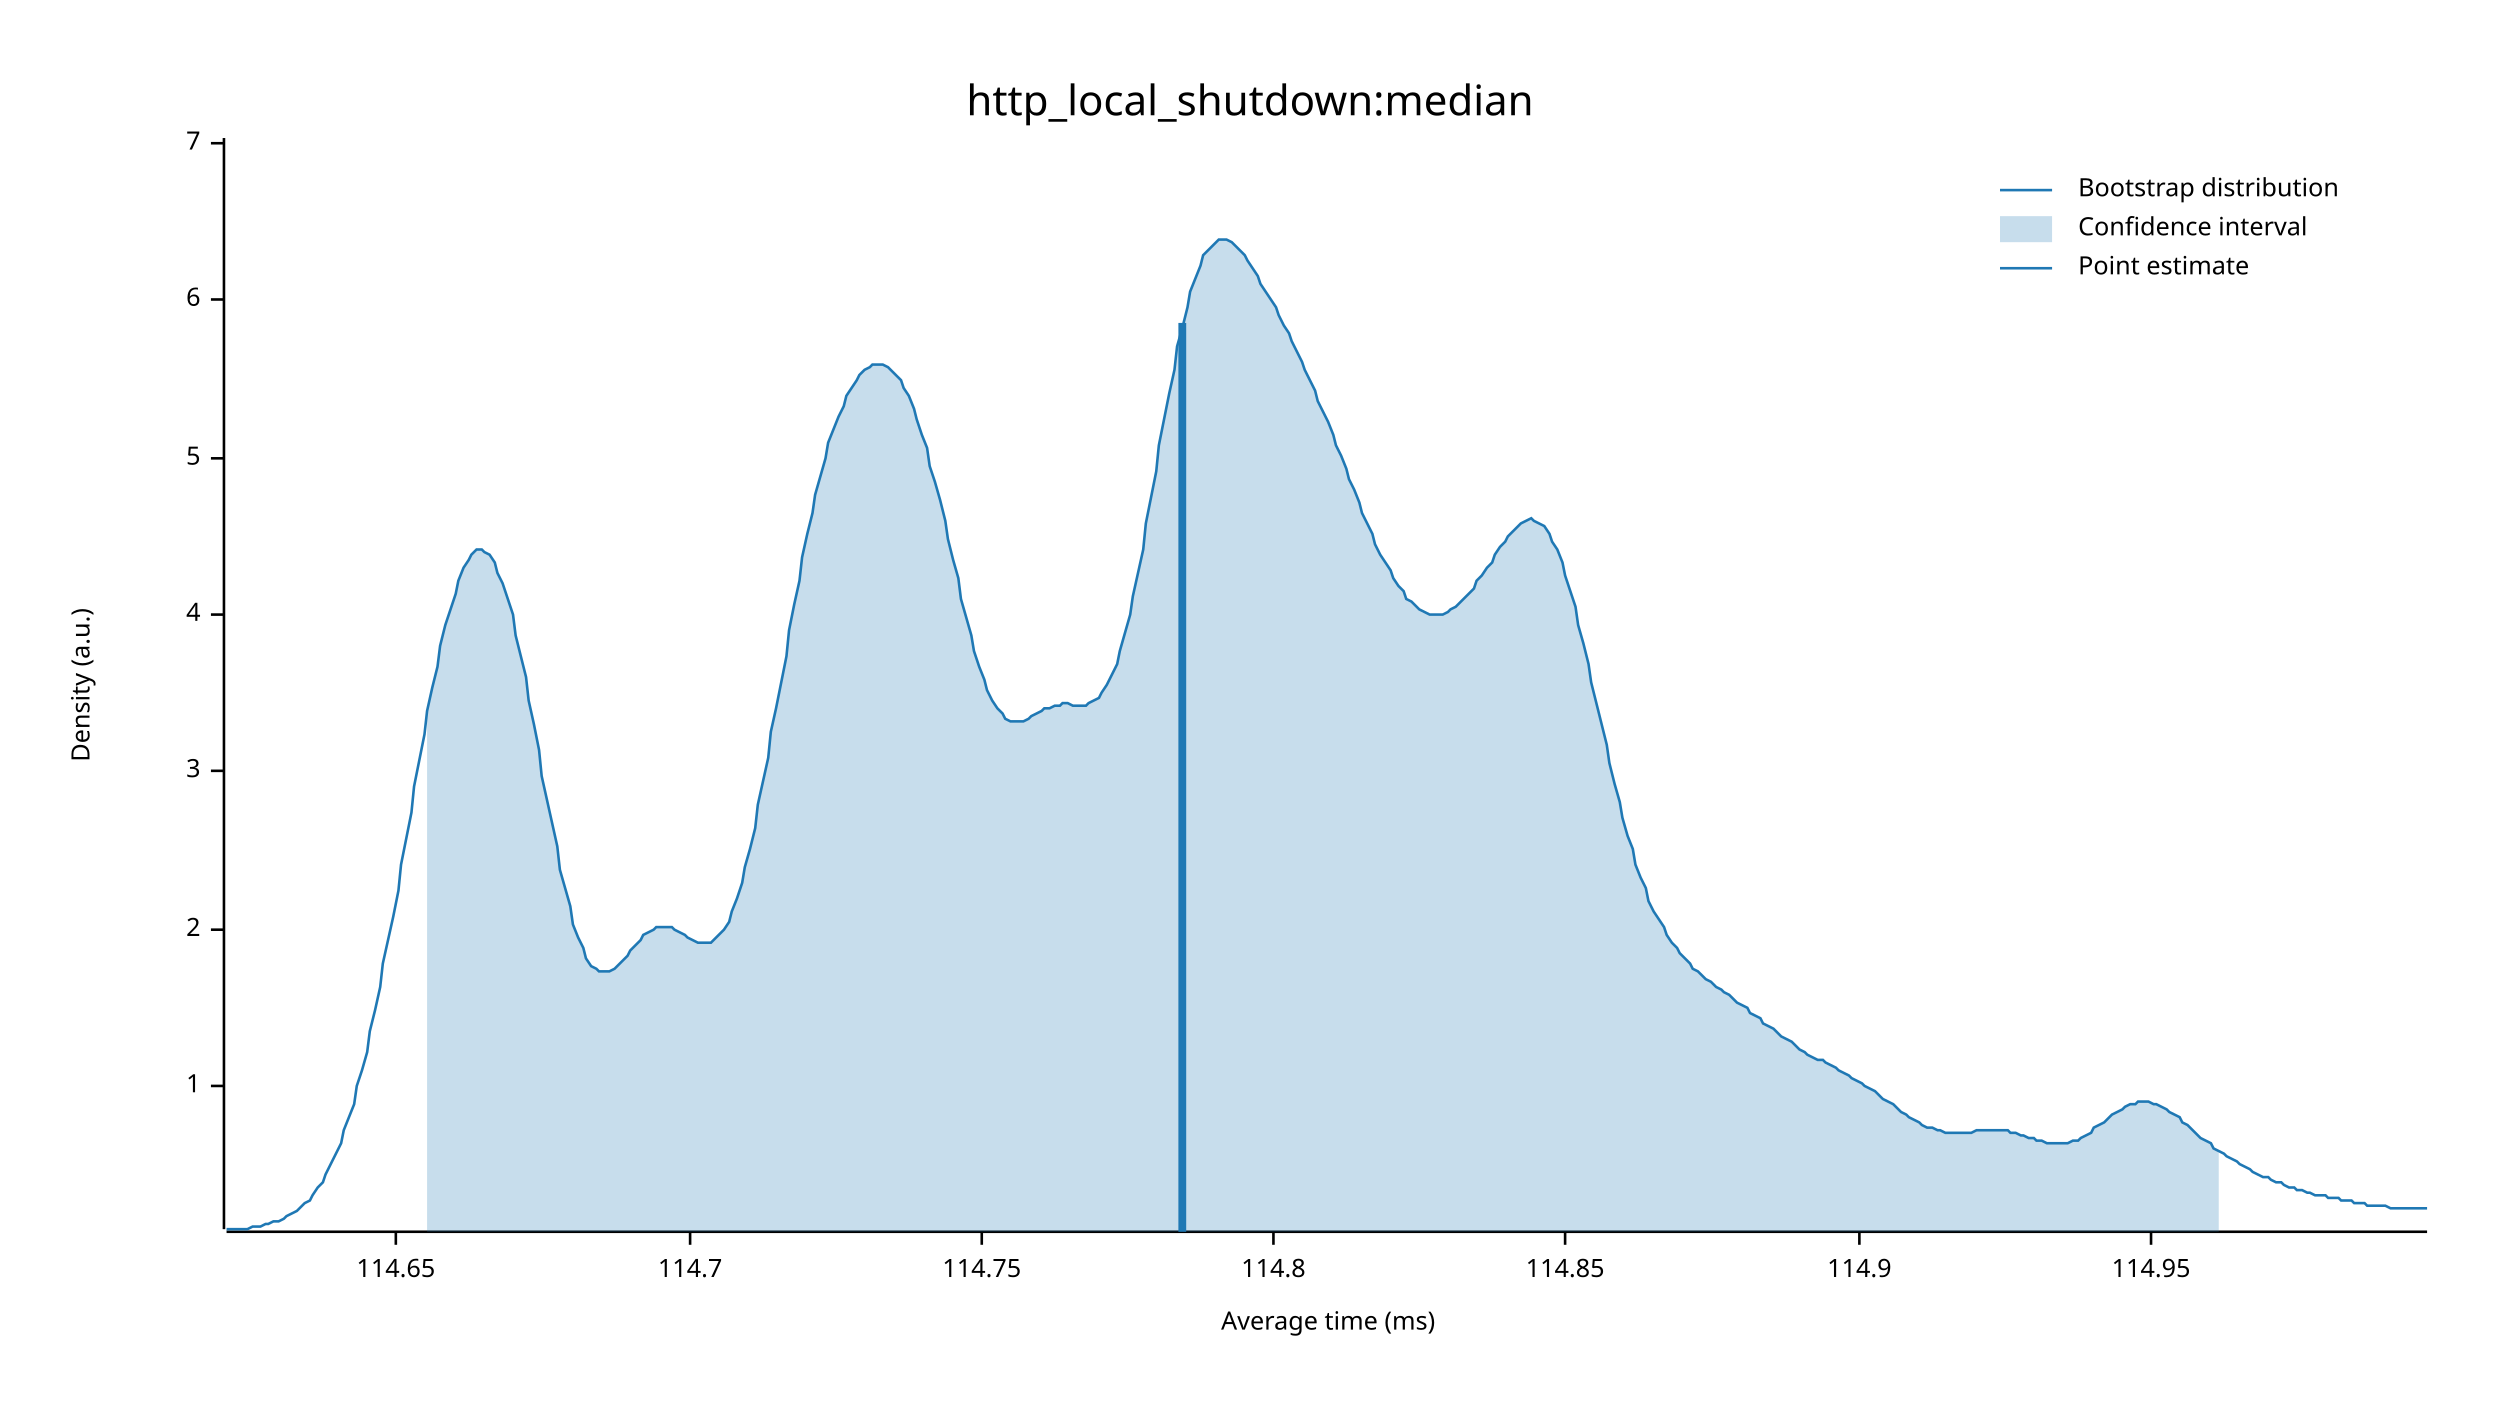
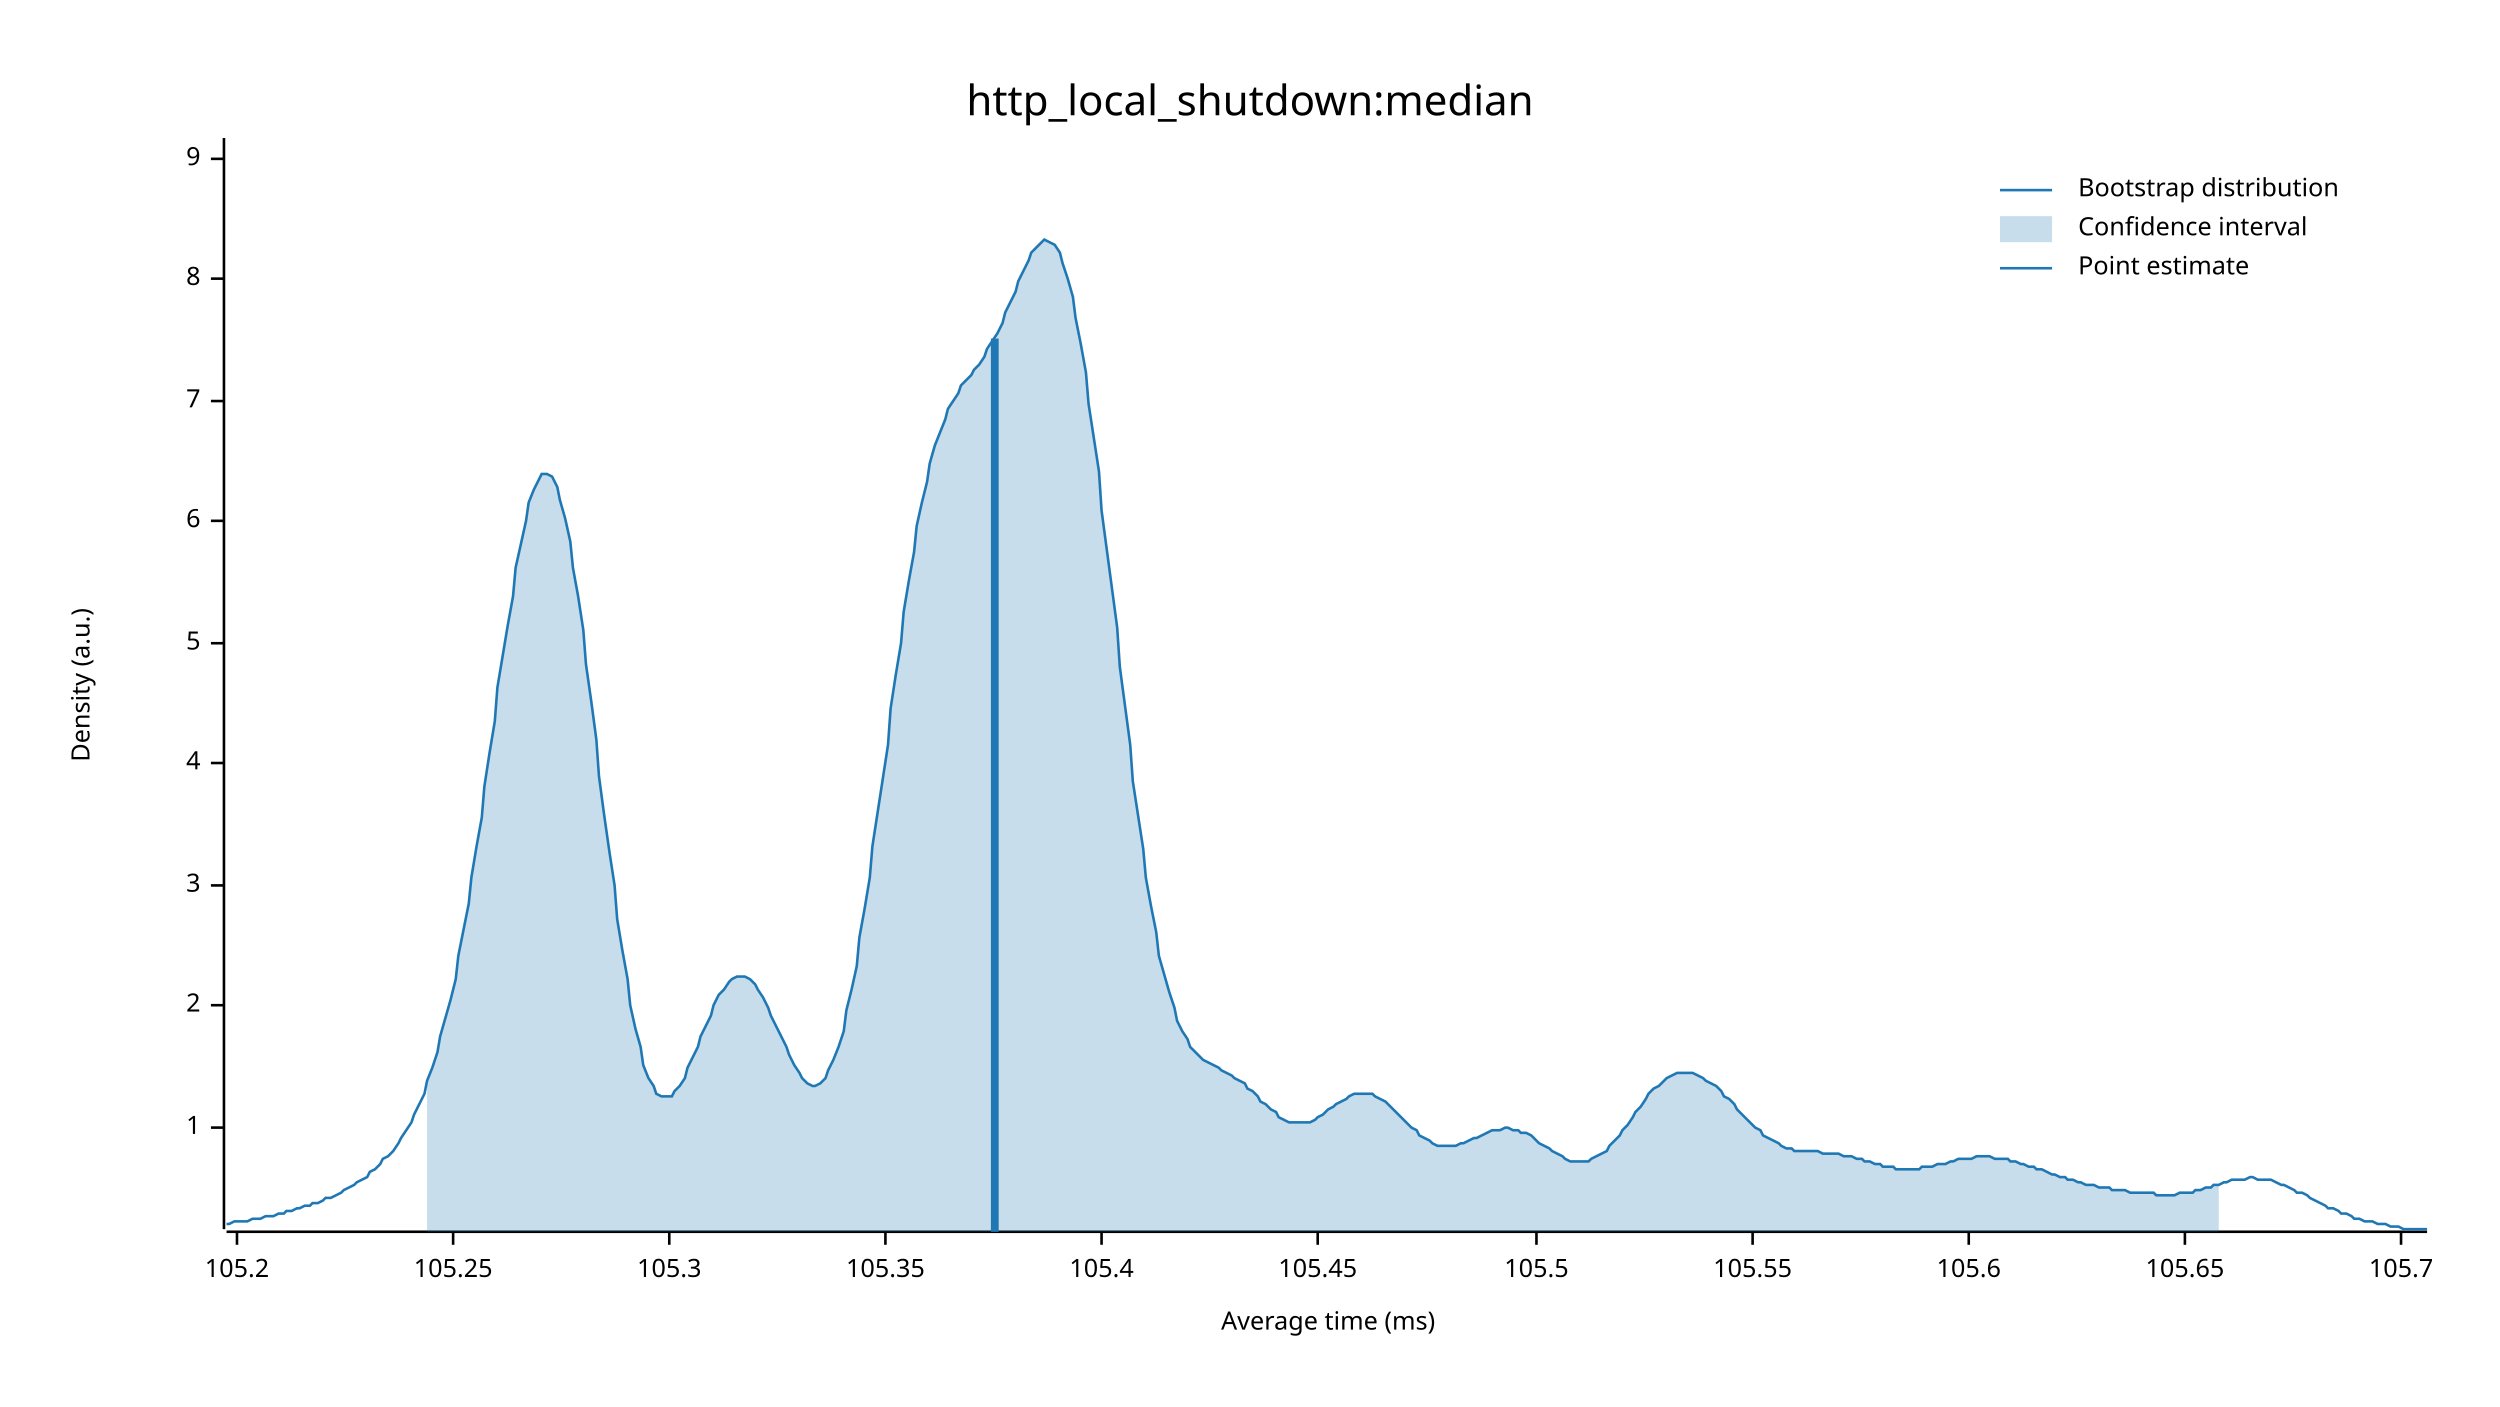
<svg xmlns="http://www.w3.org/2000/svg" width="960" height="540" viewBox="0 0 960 540">
  <text x="480" y="32" dy="0.76em" text-anchor="middle" font-family="sans-serif" font-size="16.129" opacity="1" fill="#000000">
http_local_shutdown:median
</text>
  <text x="27" y="263" dy="0.76em" text-anchor="middle" font-family="sans-serif" font-size="9.677" opacity="1" fill="#000000" transform="rotate(270, 27, 263)">
Density (a.u.)
</text>
  <text x="510" y="513" dy="-0.5ex" text-anchor="middle" font-family="sans-serif" font-size="9.677" opacity="1" fill="#000000">
Average time (ms)
</text>
  <polyline fill="none" opacity="1" stroke="#000000" stroke-width="1" points="86,53 86,472 " />
-   <text x="77" y="417" dy="0.5ex" text-anchor="end" font-family="sans-serif" font-size="9.677" opacity="1" fill="#000000">
+   <text x="77" y="433" dy="0.5ex" text-anchor="end" font-family="sans-serif" font-size="9.677" opacity="1" fill="#000000">
1
</text>
-   <polyline fill="none" opacity="1" stroke="#000000" stroke-width="1" points="81,417 86,417 " />
-   <text x="77" y="357" dy="0.5ex" text-anchor="end" font-family="sans-serif" font-size="9.677" opacity="1" fill="#000000">
+   <polyline fill="none" opacity="1" stroke="#000000" stroke-width="1" points="81,433 86,433 " />
+   <text x="77" y="386" dy="0.5ex" text-anchor="end" font-family="sans-serif" font-size="9.677" opacity="1" fill="#000000">
2
</text>
-   <polyline fill="none" opacity="1" stroke="#000000" stroke-width="1" points="81,357 86,357 " />
-   <text x="77" y="296" dy="0.5ex" text-anchor="end" font-family="sans-serif" font-size="9.677" opacity="1" fill="#000000">
+   <polyline fill="none" opacity="1" stroke="#000000" stroke-width="1" points="81,386 86,386 " />
+   <text x="77" y="340" dy="0.5ex" text-anchor="end" font-family="sans-serif" font-size="9.677" opacity="1" fill="#000000">
3
</text>
-   <polyline fill="none" opacity="1" stroke="#000000" stroke-width="1" points="81,296 86,296 " />
-   <text x="77" y="236" dy="0.5ex" text-anchor="end" font-family="sans-serif" font-size="9.677" opacity="1" fill="#000000">
+   <polyline fill="none" opacity="1" stroke="#000000" stroke-width="1" points="81,340 86,340 " />
+   <text x="77" y="293" dy="0.5ex" text-anchor="end" font-family="sans-serif" font-size="9.677" opacity="1" fill="#000000">
4
</text>
-   <polyline fill="none" opacity="1" stroke="#000000" stroke-width="1" points="81,236 86,236 " />
-   <text x="77" y="176" dy="0.5ex" text-anchor="end" font-family="sans-serif" font-size="9.677" opacity="1" fill="#000000">
+   <polyline fill="none" opacity="1" stroke="#000000" stroke-width="1" points="81,293 86,293 " />
+   <text x="77" y="247" dy="0.5ex" text-anchor="end" font-family="sans-serif" font-size="9.677" opacity="1" fill="#000000">
5
</text>
-   <polyline fill="none" opacity="1" stroke="#000000" stroke-width="1" points="81,176 86,176 " />
-   <text x="77" y="115" dy="0.5ex" text-anchor="end" font-family="sans-serif" font-size="9.677" opacity="1" fill="#000000">
+   <polyline fill="none" opacity="1" stroke="#000000" stroke-width="1" points="81,247 86,247 " />
+   <text x="77" y="200" dy="0.5ex" text-anchor="end" font-family="sans-serif" font-size="9.677" opacity="1" fill="#000000">
6
</text>
-   <polyline fill="none" opacity="1" stroke="#000000" stroke-width="1" points="81,115 86,115 " />
-   <text x="77" y="55" dy="0.5ex" text-anchor="end" font-family="sans-serif" font-size="9.677" opacity="1" fill="#000000">
+   <polyline fill="none" opacity="1" stroke="#000000" stroke-width="1" points="81,200 86,200 " />
+   <text x="77" y="154" dy="0.5ex" text-anchor="end" font-family="sans-serif" font-size="9.677" opacity="1" fill="#000000">
7
</text>
-   <polyline fill="none" opacity="1" stroke="#000000" stroke-width="1" points="81,55 86,55 " />
+   <polyline fill="none" opacity="1" stroke="#000000" stroke-width="1" points="81,154 86,154 " />
+   <text x="77" y="107" dy="0.5ex" text-anchor="end" font-family="sans-serif" font-size="9.677" opacity="1" fill="#000000">
+ 8
+ </text>
+   <polyline fill="none" opacity="1" stroke="#000000" stroke-width="1" points="81,107 86,107 " />
+   <text x="77" y="61" dy="0.5ex" text-anchor="end" font-family="sans-serif" font-size="9.677" opacity="1" fill="#000000">
+ 9
+ </text>
+   <polyline fill="none" opacity="1" stroke="#000000" stroke-width="1" points="81,61 86,61 " />
  <polyline fill="none" opacity="1" stroke="#000000" stroke-width="1" points="87,473 932,473 " />
-   <text x="152" y="483" dy="0.76em" text-anchor="middle" font-family="sans-serif" font-size="9.677" opacity="1" fill="#000000">
- 114.65
+   <text x="91" y="483" dy="0.76em" text-anchor="middle" font-family="sans-serif" font-size="9.677" opacity="1" fill="#000000">
+ 105.2
</text>
-   <polyline fill="none" opacity="1" stroke="#000000" stroke-width="1" points="152,473 152,478 " />
-   <text x="265" y="483" dy="0.76em" text-anchor="middle" font-family="sans-serif" font-size="9.677" opacity="1" fill="#000000">
- 114.7
+   <polyline fill="none" opacity="1" stroke="#000000" stroke-width="1" points="91,473 91,478 " />
+   <text x="174" y="483" dy="0.76em" text-anchor="middle" font-family="sans-serif" font-size="9.677" opacity="1" fill="#000000">
+ 105.25
</text>
-   <polyline fill="none" opacity="1" stroke="#000000" stroke-width="1" points="265,473 265,478 " />
-   <text x="377" y="483" dy="0.76em" text-anchor="middle" font-family="sans-serif" font-size="9.677" opacity="1" fill="#000000">
- 114.75
+   <polyline fill="none" opacity="1" stroke="#000000" stroke-width="1" points="174,473 174,478 " />
+   <text x="257" y="483" dy="0.76em" text-anchor="middle" font-family="sans-serif" font-size="9.677" opacity="1" fill="#000000">
+ 105.3
</text>
-   <polyline fill="none" opacity="1" stroke="#000000" stroke-width="1" points="377,473 377,478 " />
-   <text x="489" y="483" dy="0.76em" text-anchor="middle" font-family="sans-serif" font-size="9.677" opacity="1" fill="#000000">
- 114.8
+   <polyline fill="none" opacity="1" stroke="#000000" stroke-width="1" points="257,473 257,478 " />
+   <text x="340" y="483" dy="0.76em" text-anchor="middle" font-family="sans-serif" font-size="9.677" opacity="1" fill="#000000">
+ 105.35
</text>
-   <polyline fill="none" opacity="1" stroke="#000000" stroke-width="1" points="489,473 489,478 " />
-   <text x="601" y="483" dy="0.76em" text-anchor="middle" font-family="sans-serif" font-size="9.677" opacity="1" fill="#000000">
- 114.85
+   <polyline fill="none" opacity="1" stroke="#000000" stroke-width="1" points="340,473 340,478 " />
+   <text x="423" y="483" dy="0.76em" text-anchor="middle" font-family="sans-serif" font-size="9.677" opacity="1" fill="#000000">
+ 105.4
</text>
-   <polyline fill="none" opacity="1" stroke="#000000" stroke-width="1" points="601,473 601,478 " />
-   <text x="714" y="483" dy="0.76em" text-anchor="middle" font-family="sans-serif" font-size="9.677" opacity="1" fill="#000000">
- 114.9
+   <polyline fill="none" opacity="1" stroke="#000000" stroke-width="1" points="423,473 423,478 " />
+   <text x="506" y="483" dy="0.76em" text-anchor="middle" font-family="sans-serif" font-size="9.677" opacity="1" fill="#000000">
+ 105.45
</text>
-   <polyline fill="none" opacity="1" stroke="#000000" stroke-width="1" points="714,473 714,478 " />
-   <text x="826" y="483" dy="0.76em" text-anchor="middle" font-family="sans-serif" font-size="9.677" opacity="1" fill="#000000">
- 114.95
+   <polyline fill="none" opacity="1" stroke="#000000" stroke-width="1" points="506,473 506,478 " />
+   <text x="590" y="483" dy="0.76em" text-anchor="middle" font-family="sans-serif" font-size="9.677" opacity="1" fill="#000000">
+ 105.5
</text>
-   <polyline fill="none" opacity="1" stroke="#000000" stroke-width="1" points="826,473 826,478 " />
-   <polyline fill="none" opacity="1" stroke="#1F78B4" stroke-width="1" points="87,472 88,472 90,472 92,472 93,472 95,472 97,471 98,471 100,471 102,470 103,470 105,469 107,469 109,468 110,467 112,466 114,465 115,464 117,462 119,461 120,459 122,456 124,454 125,451 127,447 129,443 131,439 132,434 134,429 136,424 137,417 139,411 141,404 142,396 144,388 146,379 147,370 149,361 151,352 153,342 154,332 156,322 158,312 159,302 161,292 163,282 164,273 166,264 168,256 169,248 171,240 173,234 175,228 176,223 178,218 180,215 181,213 183,211 185,211 186,212 188,213 190,216 191,220 193,224 195,230 197,236 198,244 200,252 202,260 203,269 205,278 207,288 208,298 210,307 212,316 214,325 215,334 217,341 219,348 220,355 222,360 224,364 225,368 227,371 229,372 230,373 232,373 234,373 236,372 237,371 239,369 241,367 242,365 244,363 246,361 247,359 249,358 251,357 252,356 254,356 256,356 258,356 259,357 261,358 263,359 264,360 266,361 268,362 269,362 271,362 273,362 274,361 276,359 278,357 280,354 281,350 283,345 285,339 286,333 288,326 290,318 291,309 293,300 295,291 296,281 298,272 300,262 302,252 303,242 305,232 307,223 308,214 310,205 312,197 313,190 315,183 317,176 318,170 320,165 322,160 324,156 325,152 327,149 329,146 330,144 332,142 334,141 335,140 337,140 339,140 341,141 342,142 344,144 346,146 347,149 349,152 351,157 352,161 354,167 356,172 357,179 359,185 361,192 363,200 364,207 366,215 368,222 369,230 371,237 373,244 374,250 376,256 378,261 379,265 381,269 383,272 385,274 386,276 388,277 390,277 391,277 393,277 395,276 396,275 398,274 400,273 401,272 403,272 405,271 407,271 408,270 410,270 412,271 413,271 415,271 417,271 418,270 420,269 422,268 423,266 425,263 427,259 429,255 430,250 432,243 434,236 435,229 437,220 439,211 440,201 442,191 444,181 445,171 447,161 449,151 451,142 452,133 454,126 456,118 457,112 459,107 461,102 462,98 464,96 466,94 468,92 469,92 471,92 473,93 474,94 476,96 478,98 479,100 481,103 483,106 484,109 486,112 488,115 490,118 491,121 493,125 495,128 496,131 498,135 500,139 501,142 503,146 505,150 506,154 508,158 510,162 512,167 513,171 515,175 517,180 518,184 520,188 522,193 523,197 525,201 527,205 528,209 530,213 532,216 534,219 535,222 537,225 539,227 540,230 542,231 544,233 545,234 547,235 549,236 550,236 552,236 554,236 556,235 557,234 559,233 561,231 562,230 564,228 566,226 567,223 569,221 571,218 573,216 574,213 576,210 578,208 579,206 581,204 583,202 584,201 586,200 588,199 589,200 591,201 593,202 595,205 596,208 598,211 600,216 601,221 603,227 605,233 606,240 608,247 610,255 611,262 613,270 615,278 617,286 618,293 620,301 622,308 623,314 625,321 627,326 628,332 630,337 632,341 633,346 635,350 637,353 639,356 640,359 642,362 644,364 645,366 647,368 649,370 650,372 652,373 654,375 655,376 657,377 659,379 661,380 662,381 664,382 666,384 667,385 669,386 671,387 672,389 674,390 676,391 677,393 679,394 681,395 683,397 684,398 686,399 688,400 689,401 691,403 693,404 694,405 696,406 698,407 700,407 701,408 703,409 705,410 706,411 708,412 710,413 711,414 713,415 715,416 716,417 718,418 720,419 722,421 723,422 725,423 727,424 728,425 730,427 732,428 733,429 735,430 737,431 738,432 740,433 742,433 744,434 745,434 747,435 749,435 750,435 752,435 754,435 755,435 757,435 759,434 760,434 762,434 764,434 766,434 767,434 769,434 771,434 772,435 774,435 776,436 777,436 779,437 781,437 782,438 784,438 786,439 788,439 789,439 791,439 793,439 794,439 796,438 798,438 799,437 801,436 803,435 804,433 806,432 808,431 810,429 811,428 813,427 815,426 816,425 818,424 820,424 821,423 823,423 825,423 827,424 828,424 830,425 832,426 833,427 835,428 837,429 838,431 840,432 842,434 843,435 845,437 847,438 849,439 850,441 852,442 854,443 855,444 857,445 859,446 860,447 862,448 864,449 865,450 867,451 869,452 871,452 872,453 874,454 876,454 877,455 879,456 881,456 882,457 884,457 886,458 887,458 889,459 891,459 893,459 894,460 896,460 898,460 899,461 901,461 903,461 904,462 906,462 908,462 909,463 911,463 913,463 915,463 916,463 918,464 920,464 921,464 923,464 925,464 926,464 928,464 930,464 932,464 " />
-   <polygon opacity="0.25" fill="#1F78B4" points="164,273 166,264 168,256 169,248 171,240 173,234 175,228 176,223 178,218 180,215 181,213 183,211 185,211 186,212 188,213 190,216 191,220 193,224 195,230 197,236 198,244 200,252 202,260 203,269 205,278 207,288 208,298 210,307 212,316 214,325 215,334 217,341 219,348 220,355 222,360 224,364 225,368 227,371 229,372 230,373 232,373 234,373 236,372 237,371 239,369 241,367 242,365 244,363 246,361 247,359 249,358 251,357 252,356 254,356 256,356 258,356 259,357 261,358 263,359 264,360 266,361 268,362 269,362 271,362 273,362 274,361 276,359 278,357 280,354 281,350 283,345 285,339 286,333 288,326 290,318 291,309 293,300 295,291 296,281 298,272 300,262 302,252 303,242 305,232 307,223 308,214 310,205 312,197 313,190 315,183 317,176 318,170 320,165 322,160 324,156 325,152 327,149 329,146 330,144 332,142 334,141 335,140 337,140 339,140 341,141 342,142 344,144 346,146 347,149 349,152 351,157 352,161 354,167 356,172 357,179 359,185 361,192 363,200 364,207 366,215 368,222 369,230 371,237 373,244 374,250 376,256 378,261 379,265 381,269 383,272 385,274 386,276 388,277 390,277 391,277 393,277 395,276 396,275 398,274 400,273 401,272 403,272 405,271 407,271 408,270 410,270 412,271 413,271 415,271 417,271 418,270 420,269 422,268 423,266 425,263 427,259 429,255 430,250 432,243 434,236 435,229 437,220 439,211 440,201 442,191 444,181 445,171 447,161 449,151 451,142 452,133 454,126 456,118 457,112 459,107 461,102 462,98 464,96 466,94 468,92 469,92 471,92 473,93 474,94 476,96 478,98 479,100 481,103 483,106 484,109 486,112 488,115 490,118 491,121 493,125 495,128 496,131 498,135 500,139 501,142 503,146 505,150 506,154 508,158 510,162 512,167 513,171 515,175 517,180 518,184 520,188 522,193 523,197 525,201 527,205 528,209 530,213 532,216 534,219 535,222 537,225 539,227 540,230 542,231 544,233 545,234 547,235 549,236 550,236 552,236 554,236 556,235 557,234 559,233 561,231 562,230 564,228 566,226 567,223 569,221 571,218 573,216 574,213 576,210 578,208 579,206 581,204 583,202 584,201 586,200 588,199 589,200 591,201 593,202 595,205 596,208 598,211 600,216 601,221 603,227 605,233 606,240 608,247 610,255 611,262 613,270 615,278 617,286 618,293 620,301 622,308 623,314 625,321 627,326 628,332 630,337 632,341 633,346 635,350 637,353 639,356 640,359 642,362 644,364 645,366 647,368 649,370 650,372 652,373 654,375 655,376 657,377 659,379 661,380 662,381 664,382 666,384 667,385 669,386 671,387 672,389 674,390 676,391 677,393 679,394 681,395 683,397 684,398 686,399 688,400 689,401 691,403 693,404 694,405 696,406 698,407 700,407 701,408 703,409 705,410 706,411 708,412 710,413 711,414 713,415 715,416 716,417 718,418 720,419 722,421 723,422 725,423 727,424 728,425 730,427 732,428 733,429 735,430 737,431 738,432 740,433 742,433 744,434 745,434 747,435 749,435 750,435 752,435 754,435 755,435 757,435 759,434 760,434 762,434 764,434 766,434 767,434 769,434 771,434 772,435 774,435 776,436 777,436 779,437 781,437 782,438 784,438 786,439 788,439 789,439 791,439 793,439 794,439 796,438 798,438 799,437 801,436 803,435 804,433 806,432 808,431 810,429 811,428 813,427 815,426 816,425 818,424 820,424 821,423 823,423 825,423 827,424 828,424 830,425 832,426 833,427 835,428 837,429 838,431 840,432 842,434 843,435 845,437 847,438 849,439 850,441 852,442 852,473 164,473 " />
-   <polyline fill="none" opacity="1" stroke="#1F78B4" stroke-width="3" points="454,473 454,124 " />
+   <polyline fill="none" opacity="1" stroke="#000000" stroke-width="1" points="590,473 590,478 " />
+   <text x="673" y="483" dy="0.76em" text-anchor="middle" font-family="sans-serif" font-size="9.677" opacity="1" fill="#000000">
+ 105.55
+ </text>
+   <polyline fill="none" opacity="1" stroke="#000000" stroke-width="1" points="673,473 673,478 " />
+   <text x="756" y="483" dy="0.76em" text-anchor="middle" font-family="sans-serif" font-size="9.677" opacity="1" fill="#000000">
+ 105.6
+ </text>
+   <polyline fill="none" opacity="1" stroke="#000000" stroke-width="1" points="756,473 756,478 " />
+   <text x="839" y="483" dy="0.76em" text-anchor="middle" font-family="sans-serif" font-size="9.677" opacity="1" fill="#000000">
+ 105.65
+ </text>
+   <polyline fill="none" opacity="1" stroke="#000000" stroke-width="1" points="839,473 839,478 " />
+   <text x="922" y="483" dy="0.76em" text-anchor="middle" font-family="sans-serif" font-size="9.677" opacity="1" fill="#000000">
+ 105.7
+ </text>
+   <polyline fill="none" opacity="1" stroke="#000000" stroke-width="1" points="922,473 922,478 " />
+   <polyline fill="none" opacity="1" stroke="#1F78B4" stroke-width="1" points="87,470 88,470 90,469 92,469 93,469 95,469 97,468 98,468 100,468 102,467 103,467 105,467 107,466 109,466 110,465 112,465 114,464 115,464 117,463 119,463 120,462 122,462 124,461 125,460 127,460 129,459 131,458 132,457 134,456 136,455 137,454 139,453 141,452 142,450 144,449 146,447 147,445 149,444 151,442 153,439 154,437 156,434 158,431 159,428 161,424 163,420 164,415 166,410 168,404 169,398 171,391 173,384 175,376 176,367 178,357 180,347 181,337 183,325 185,314 186,302 188,289 190,277 191,264 193,252 195,240 197,229 198,218 200,209 202,200 203,193 205,188 207,184 208,182 210,182 212,183 214,187 215,192 217,199 219,208 220,218 222,229 224,242 225,255 227,269 229,284 230,298 232,313 234,327 236,340 237,353 239,365 241,376 242,386 244,395 246,402 247,409 249,414 251,417 252,420 254,421 256,421 258,421 259,419 261,417 263,414 264,410 266,406 268,402 269,398 271,394 273,390 274,386 276,382 278,380 280,377 281,376 283,375 285,375 286,375 288,376 290,378 291,380 293,383 295,387 296,390 298,394 300,398 302,402 303,405 305,409 307,412 308,414 310,416 312,417 313,417 315,416 317,414 318,411 320,407 322,402 324,396 325,388 327,380 329,371 330,360 332,349 334,337 335,325 337,312 339,299 341,286 342,272 344,259 346,247 347,235 349,223 351,212 352,202 354,193 356,185 357,178 359,171 361,166 363,161 364,157 366,154 368,151 369,148 371,146 373,144 374,142 376,140 378,137 379,134 381,131 383,128 385,124 386,120 388,116 390,112 391,108 393,104 395,100 396,97 398,95 400,93 401,92 403,93 405,94 407,97 408,101 410,107 412,114 413,122 415,132 417,143 418,155 420,168 422,181 423,196 425,211 427,226 429,241 430,256 432,271 434,286 435,300 437,313 439,326 440,337 442,348 444,358 445,367 447,374 449,381 451,387 452,392 454,396 456,399 457,402 459,404 461,406 462,407 464,408 466,409 468,410 469,411 471,412 473,413 474,414 476,415 478,416 479,418 481,419 483,421 484,423 486,424 488,426 490,427 491,429 493,430 495,431 496,431 498,431 500,431 501,431 503,431 505,430 506,429 508,428 510,426 512,425 513,424 515,423 517,422 518,421 520,420 522,420 523,420 525,420 527,420 528,421 530,422 532,423 534,425 535,426 537,428 539,430 540,431 542,433 544,434 545,436 547,437 549,438 550,439 552,440 554,440 556,440 557,440 559,440 561,439 562,439 564,438 566,437 567,437 569,436 571,435 573,434 574,434 576,434 578,433 579,433 581,434 583,434 584,435 586,435 588,436 589,437 591,439 593,440 595,441 596,442 598,443 600,444 601,445 603,446 605,446 606,446 608,446 610,446 611,445 613,444 615,443 617,442 618,440 620,438 622,436 623,434 625,432 627,429 628,427 630,425 632,422 633,420 635,418 637,417 639,415 640,414 642,413 644,412 645,412 647,412 649,412 650,412 652,413 654,414 655,415 657,416 659,417 661,419 662,421 664,422 666,424 667,426 669,428 671,430 672,431 674,433 676,434 677,436 679,437 681,438 683,439 684,440 686,441 688,441 689,442 691,442 693,442 694,442 696,442 698,442 700,443 701,443 703,443 705,443 706,443 708,444 710,444 711,444 713,445 715,445 716,446 718,446 720,447 722,447 723,448 725,448 727,448 728,449 730,449 732,449 733,449 735,449 737,449 738,448 740,448 742,448 744,447 745,447 747,447 749,446 750,446 752,445 754,445 755,445 757,445 759,444 760,444 762,444 764,444 766,445 767,445 769,445 771,445 772,446 774,446 776,447 777,447 779,448 781,448 782,449 784,449 786,450 788,451 789,451 791,452 793,452 794,453 796,453 798,454 799,454 801,455 803,455 804,455 806,456 808,456 810,456 811,457 813,457 815,457 816,457 818,458 820,458 821,458 823,458 825,458 827,458 828,459 830,459 832,459 833,459 835,459 837,458 838,458 840,458 842,458 843,457 845,457 847,456 849,456 850,455 852,455 854,454 855,454 857,453 859,453 860,453 862,453 864,452 865,452 867,453 869,453 871,453 872,453 874,454 876,455 877,455 879,456 881,457 882,458 884,458 886,459 887,460 889,461 891,462 893,463 894,464 896,464 898,465 899,466 901,466 903,467 904,468 906,468 908,469 909,469 911,469 913,470 915,470 916,470 918,471 920,471 921,471 923,472 925,472 926,472 928,472 930,472 932,472 " />
+   <polygon opacity="0.25" fill="#1F78B4" points="164,415 166,410 168,404 169,398 171,391 173,384 175,376 176,367 178,357 180,347 181,337 183,325 185,314 186,302 188,289 190,277 191,264 193,252 195,240 197,229 198,218 200,209 202,200 203,193 205,188 207,184 208,182 210,182 212,183 214,187 215,192 217,199 219,208 220,218 222,229 224,242 225,255 227,269 229,284 230,298 232,313 234,327 236,340 237,353 239,365 241,376 242,386 244,395 246,402 247,409 249,414 251,417 252,420 254,421 256,421 258,421 259,419 261,417 263,414 264,410 266,406 268,402 269,398 271,394 273,390 274,386 276,382 278,380 280,377 281,376 283,375 285,375 286,375 288,376 290,378 291,380 293,383 295,387 296,390 298,394 300,398 302,402 303,405 305,409 307,412 308,414 310,416 312,417 313,417 315,416 317,414 318,411 320,407 322,402 324,396 325,388 327,380 329,371 330,360 332,349 334,337 335,325 337,312 339,299 341,286 342,272 344,259 346,247 347,235 349,223 351,212 352,202 354,193 356,185 357,178 359,171 361,166 363,161 364,157 366,154 368,151 369,148 371,146 373,144 374,142 376,140 378,137 379,134 381,131 383,128 385,124 386,120 388,116 390,112 391,108 393,104 395,100 396,97 398,95 400,93 401,92 403,93 405,94 407,97 408,101 410,107 412,114 413,122 415,132 417,143 418,155 420,168 422,181 423,196 425,211 427,226 429,241 430,256 432,271 434,286 435,300 437,313 439,326 440,337 442,348 444,358 445,367 447,374 449,381 451,387 452,392 454,396 456,399 457,402 459,404 461,406 462,407 464,408 466,409 468,410 469,411 471,412 473,413 474,414 476,415 478,416 479,418 481,419 483,421 484,423 486,424 488,426 490,427 491,429 493,430 495,431 496,431 498,431 500,431 501,431 503,431 505,430 506,429 508,428 510,426 512,425 513,424 515,423 517,422 518,421 520,420 522,420 523,420 525,420 527,420 528,421 530,422 532,423 534,425 535,426 537,428 539,430 540,431 542,433 544,434 545,436 547,437 549,438 550,439 552,440 554,440 556,440 557,440 559,440 561,439 562,439 564,438 566,437 567,437 569,436 571,435 573,434 574,434 576,434 578,433 579,433 581,434 583,434 584,435 586,435 588,436 589,437 591,439 593,440 595,441 596,442 598,443 600,444 601,445 603,446 605,446 606,446 608,446 610,446 611,445 613,444 615,443 617,442 618,440 620,438 622,436 623,434 625,432 627,429 628,427 630,425 632,422 633,420 635,418 637,417 639,415 640,414 642,413 644,412 645,412 647,412 649,412 650,412 652,413 654,414 655,415 657,416 659,417 661,419 662,421 664,422 666,424 667,426 669,428 671,430 672,431 674,433 676,434 677,436 679,437 681,438 683,439 684,440 686,441 688,441 689,442 691,442 693,442 694,442 696,442 698,442 700,443 701,443 703,443 705,443 706,443 708,444 710,444 711,444 713,445 715,445 716,446 718,446 720,447 722,447 723,448 725,448 727,448 728,449 730,449 732,449 733,449 735,449 737,449 738,448 740,448 742,448 744,447 745,447 747,447 749,446 750,446 752,445 754,445 755,445 757,445 759,444 760,444 762,444 764,444 766,445 767,445 769,445 771,445 772,446 774,446 776,447 777,447 779,448 781,448 782,449 784,449 786,450 788,451 789,451 791,452 793,452 794,453 796,453 798,454 799,454 801,455 803,455 804,455 806,456 808,456 810,456 811,457 813,457 815,457 816,457 818,458 820,458 821,458 823,458 825,458 827,458 828,459 830,459 832,459 833,459 835,459 837,458 838,458 840,458 842,458 843,457 845,457 847,456 849,456 850,455 852,455 852,473 164,473 " />
+   <polyline fill="none" opacity="1" stroke="#1F78B4" stroke-width="3" points="382,473 382,130 " />
  <text x="798" y="68" dy="0.76em" text-anchor="start" font-family="sans-serif" font-size="9.677" opacity="1" fill="#000000">
Bootstrap distribution
</text>
  <text x="798" y="83" dy="0.76em" text-anchor="start" font-family="sans-serif" font-size="9.677" opacity="1" fill="#000000">
Confidence interval
</text>
  <text x="798" y="98" dy="0.76em" text-anchor="start" font-family="sans-serif" font-size="9.677" opacity="1" fill="#000000">
Point estimate
</text>
  <polyline fill="none" opacity="1" stroke="#1F78B4" stroke-width="1" points="768,73 788,73 " />
  <rect x="768" y="83" width="20" height="10" opacity="0.25" fill="#1F78B4" stroke="none" />
  <polyline fill="none" opacity="1" stroke="#1F78B4" stroke-width="1" points="768,103 788,103 " />
</svg>
